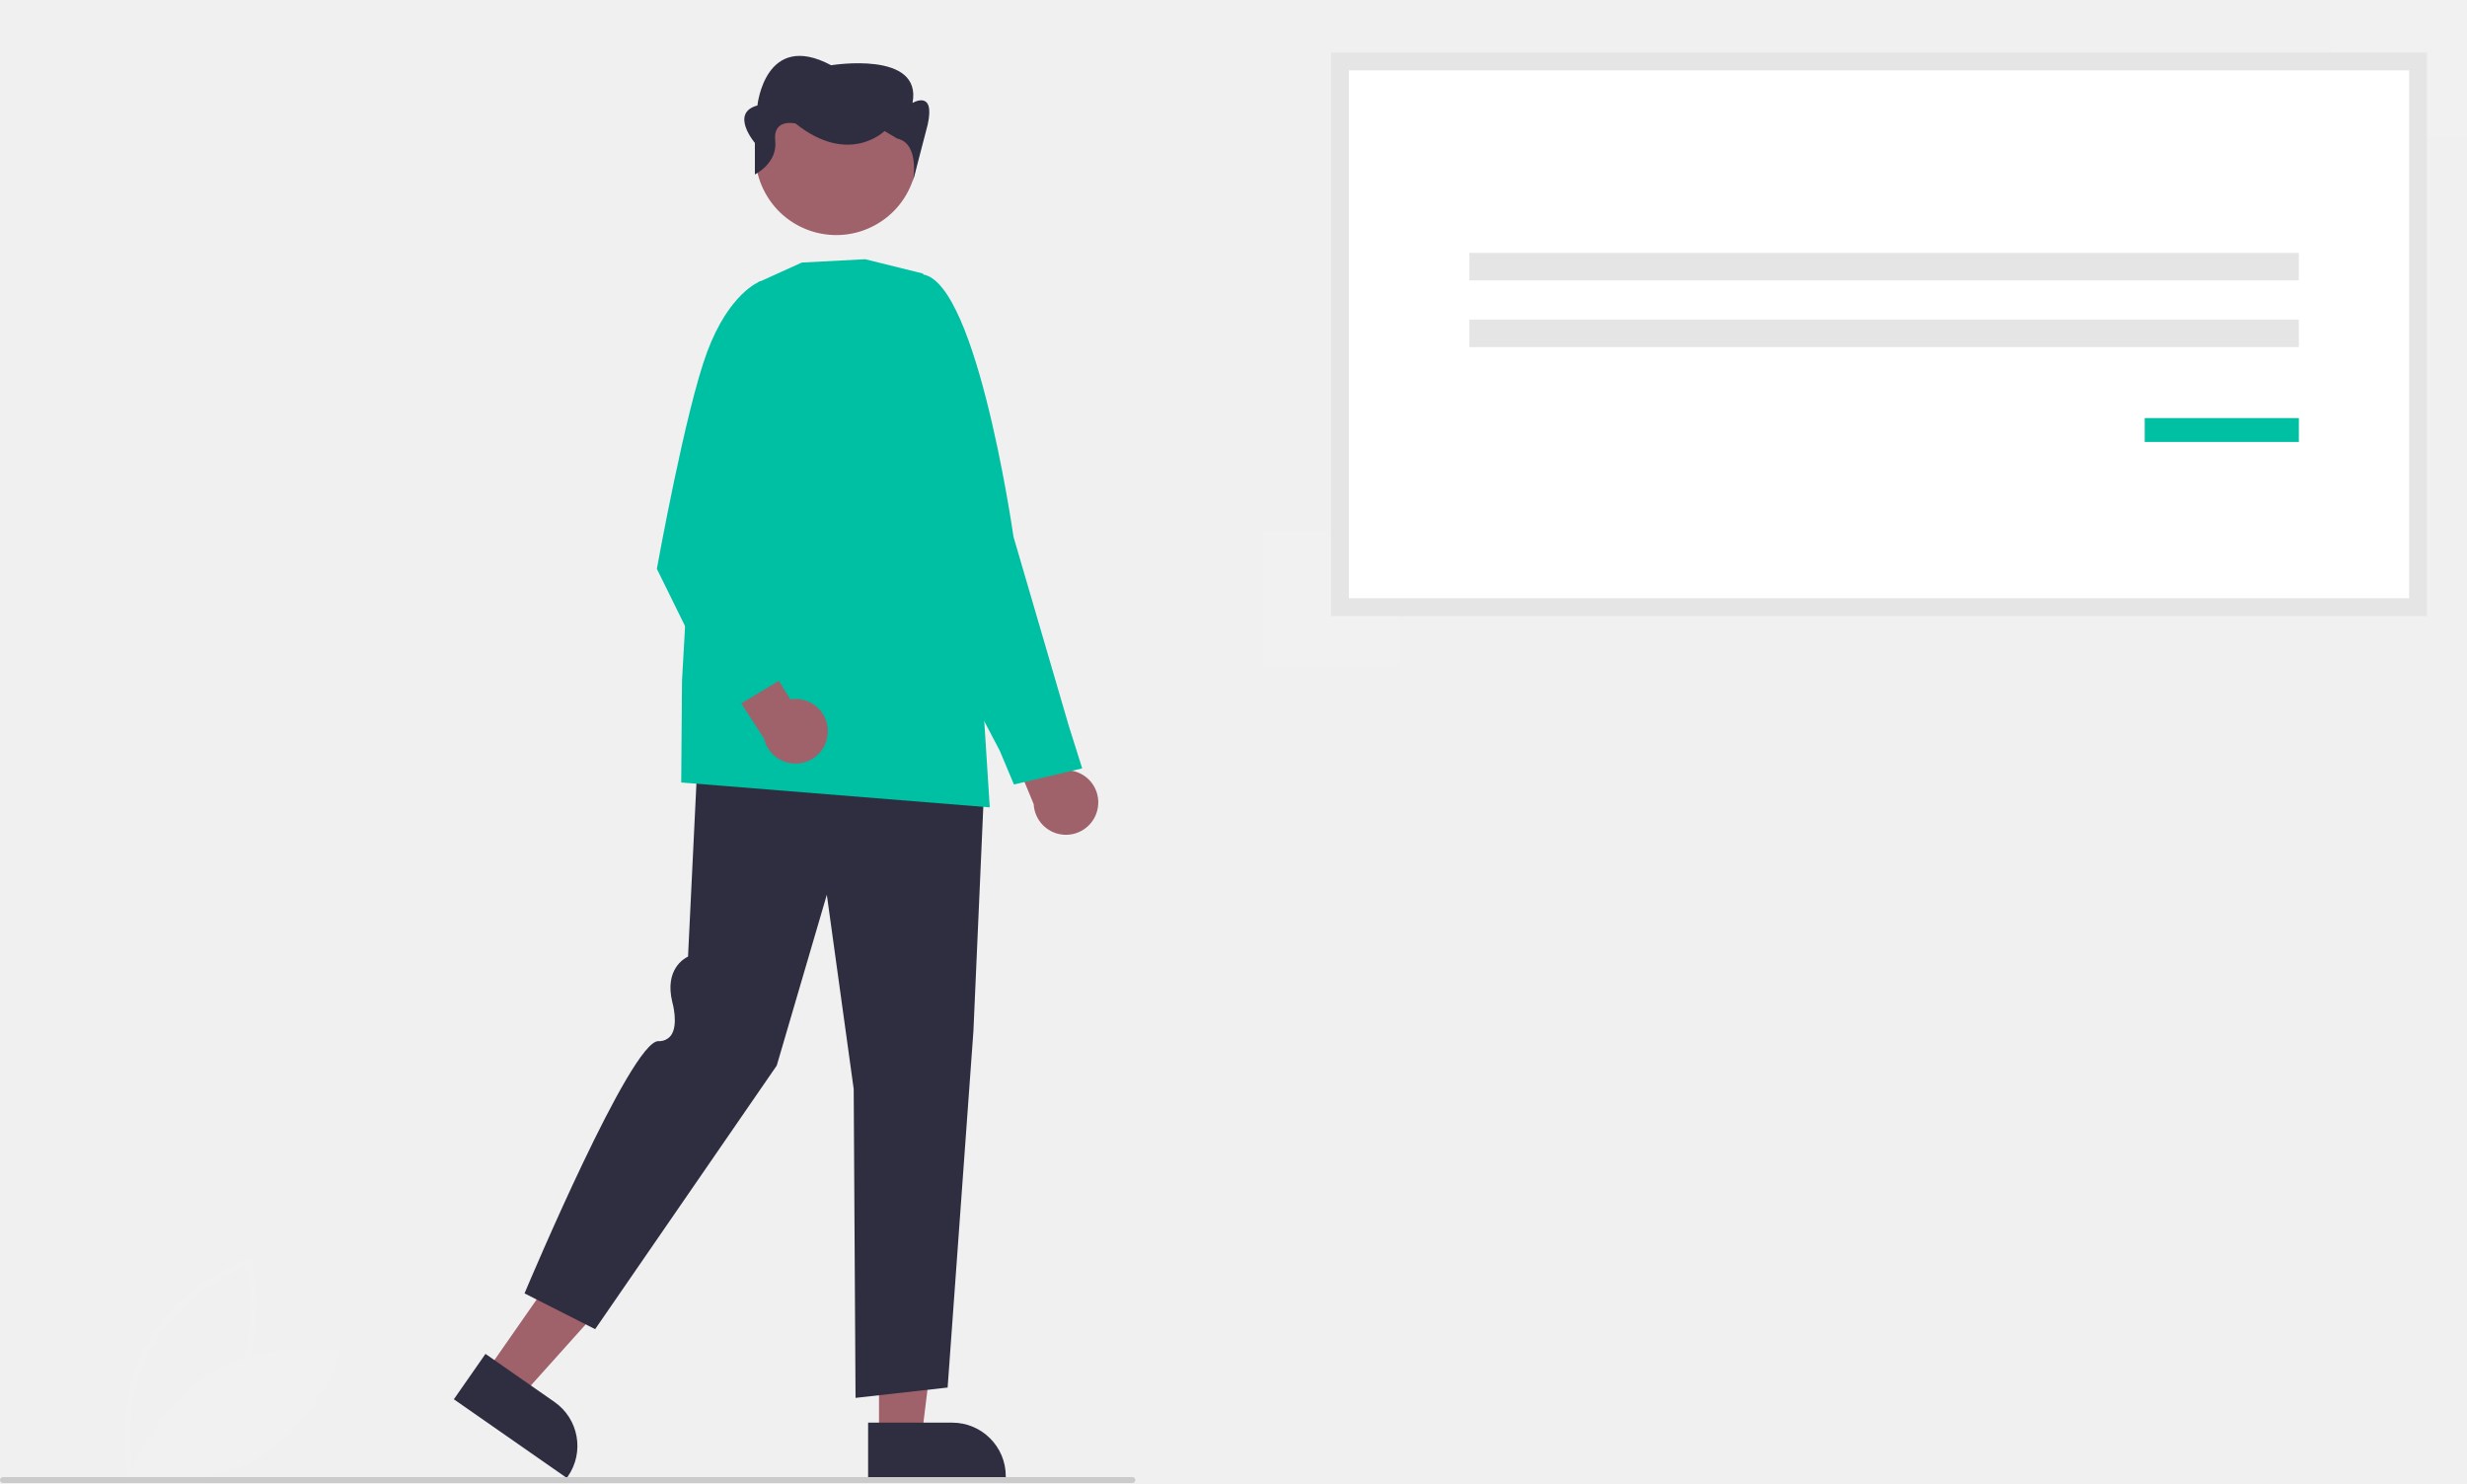
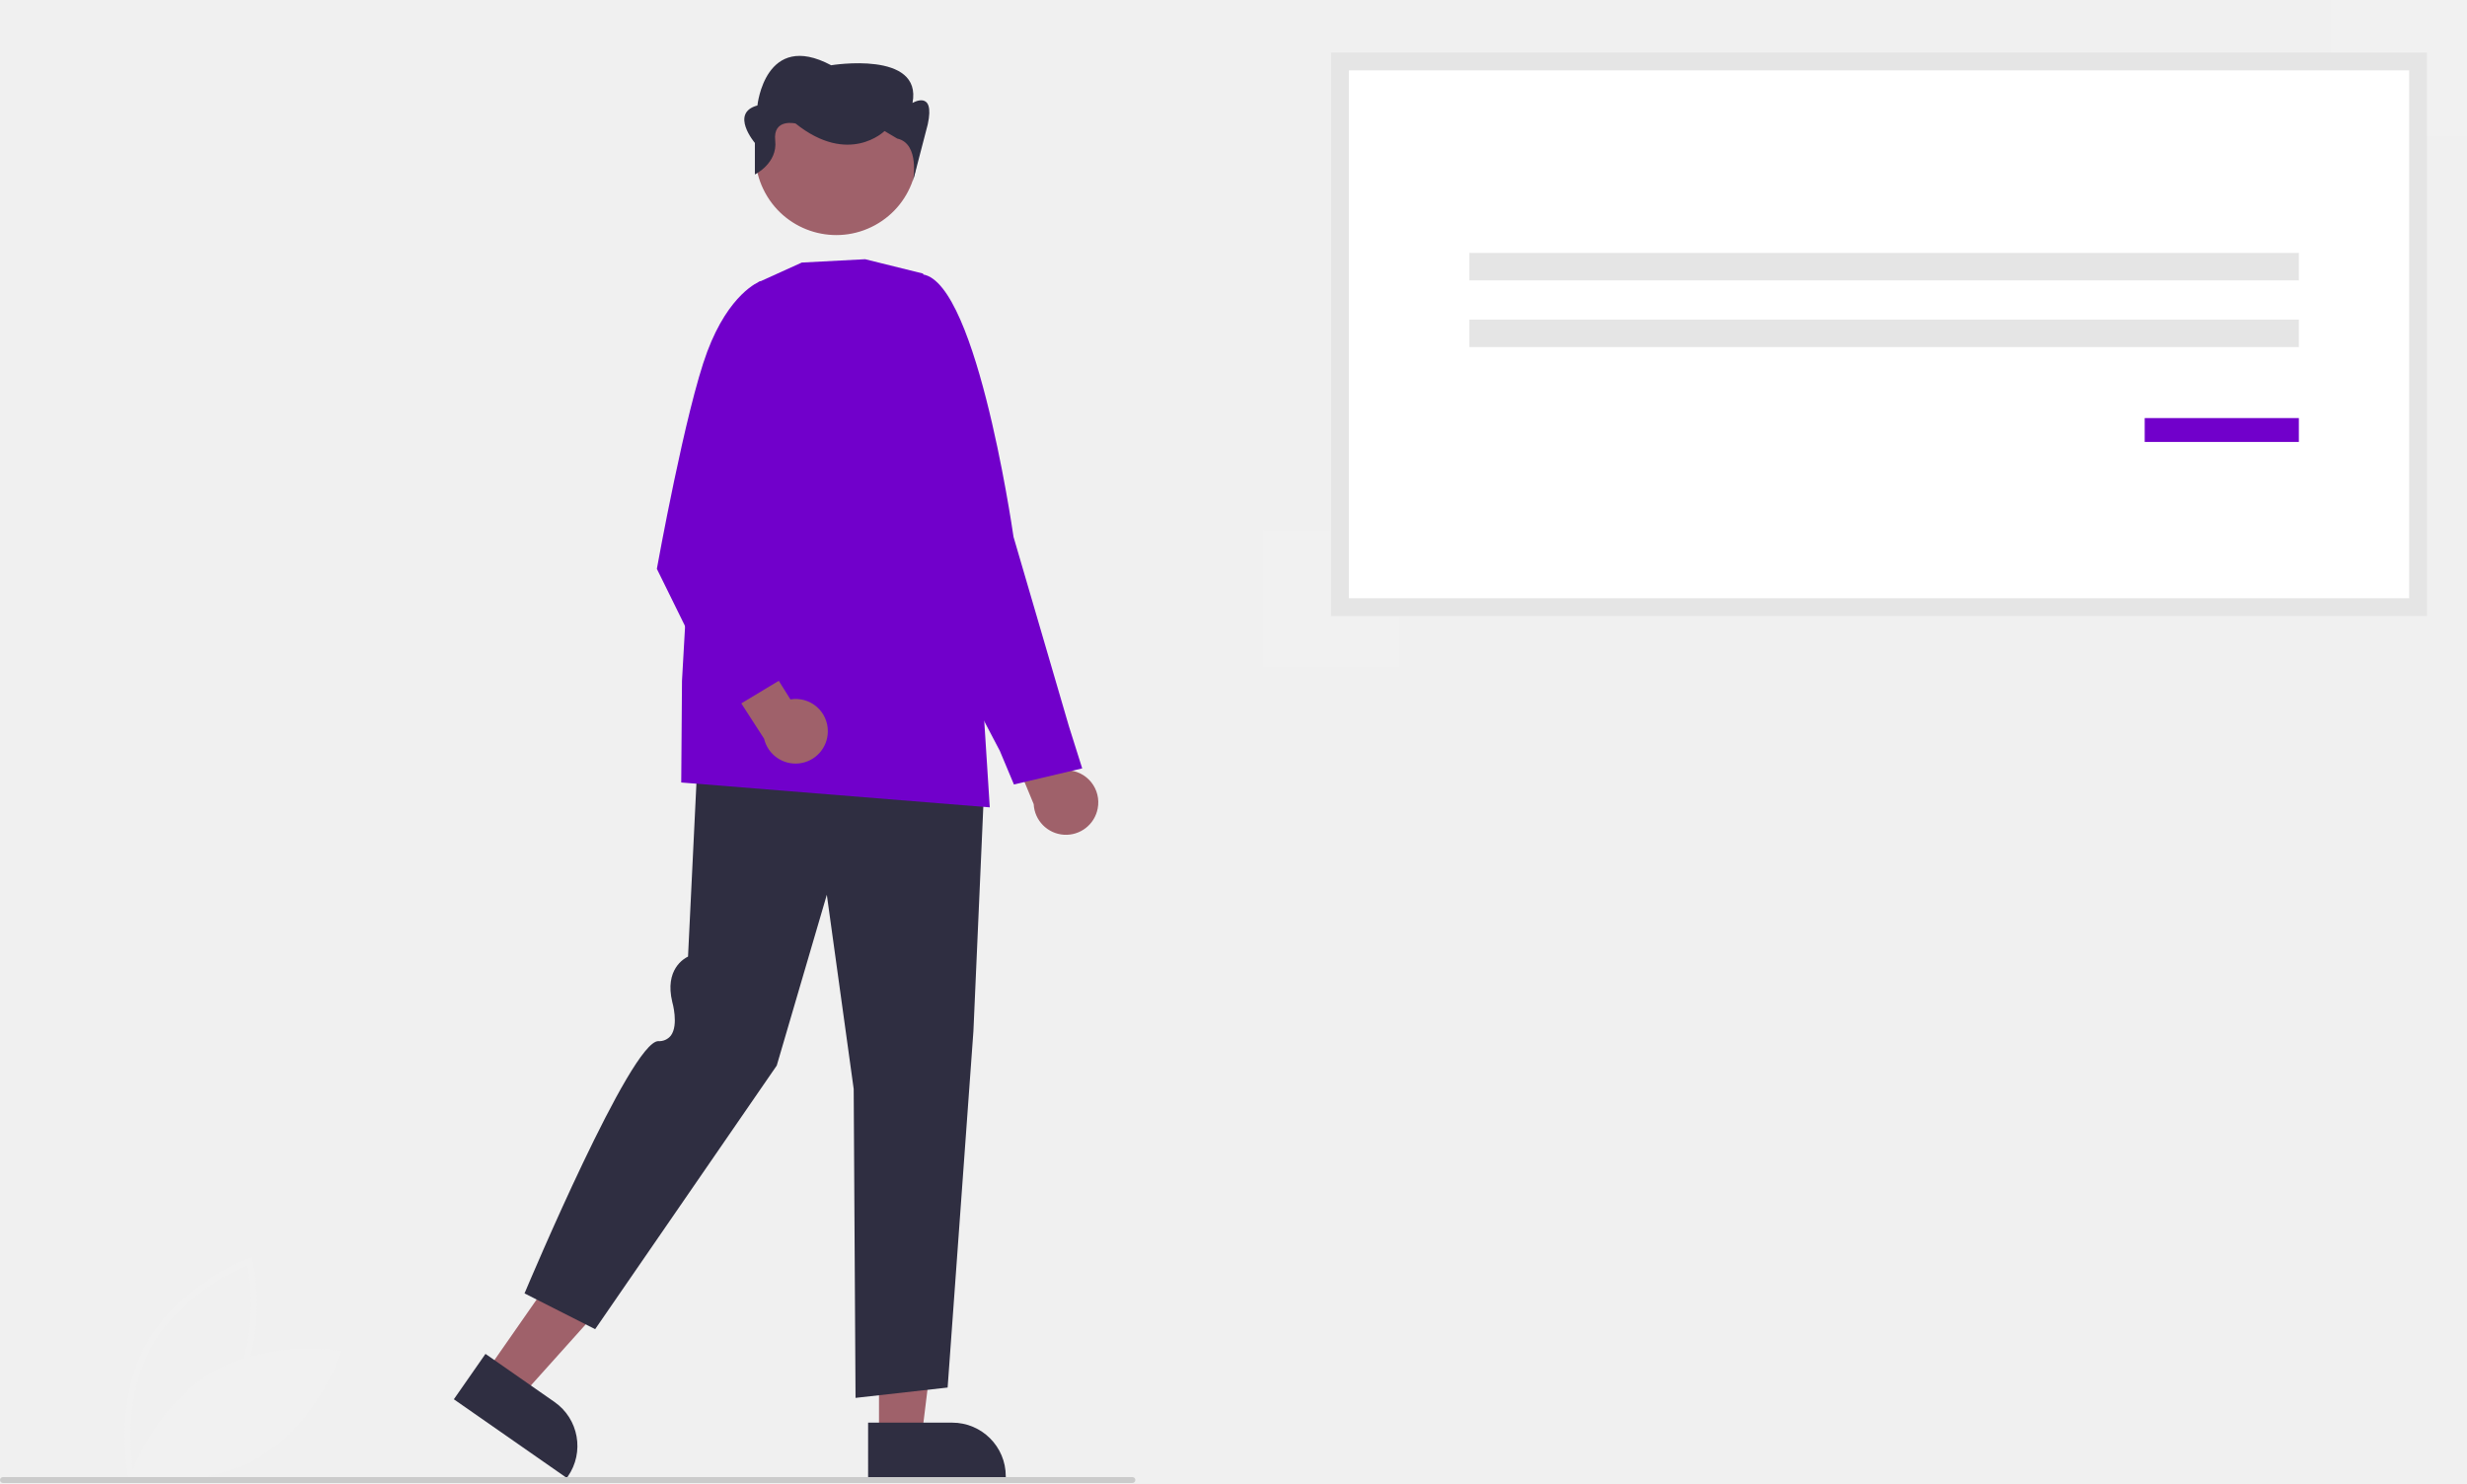
<svg xmlns="http://www.w3.org/2000/svg" data-name="Layer 1" width="832.206" height="500.356" viewBox="0 0 832.206 500.356">
  <path d="M227.317,699.06c-.056-.245-5.44-24.798,5.556-45.19,10.996-20.392,34.468-29.385,34.704-29.474l1.073-.402.253,1.118c.056.245,5.44,24.798-5.556,45.19-10.996,20.392-34.468,29.385-34.704,29.474l-1.073.402Zm39.862-72.338c-4.702,2.022-23.258,10.874-32.545,28.097-9.288,17.225-6.486,37.594-5.592,42.631,4.7-2.018,23.249-10.855,32.545-28.097C270.874,652.129,268.072,631.762,267.178,626.722Z" transform="translate(-183.897 -199.8219)" fill="#f1f1f1" />
  <path d="M254.944,663.149c-19.761,11.889-27.371,35.503-27.371,35.503s24.428,4.339,44.188-7.55,27.371-35.503,27.371-35.503S274.704,651.26,254.944,663.149Z" transform="translate(-183.897 -199.8219)" fill="#f1f1f1" />
  <path d="M554.193,472.564a10.837,10.837,0,0,0-10.48-12.897l-9.151-23.012-15.341,2.15,13.379,32.317a10.896,10.896,0,0,0,21.592,1.443Z" transform="translate(-183.897 -199.8219)" fill="#9f616a" />
-   <path d="M525.93,464.479l-4.753-11.335-29.621-56.385,1.611-104.332.309-.041c18.954-2.504,31.778,84.829,32.315,88.548l18.716,64.008,4.455,14.108Z" transform="translate(-183.897 -199.8219)" fill="#00c0a3" />
+   <path d="M525.93,464.479l-4.753-11.335-29.621-56.385,1.611-104.332.309-.041c18.954-2.504,31.778,84.829,32.315,88.548l18.716,64.008,4.455,14.108Z" transform="translate(-183.897 -199.8219)" fill="#7100CB" />
  <polygon points="296.518 484.658 310.92 484.657 317.771 429.106 296.515 429.107 296.518 484.658" fill="#9f616a" />
  <path d="M476.741,679.778l28.363-.001h.001a18.076,18.076,0,0,1,18.075,18.075v.587l-46.438.002Z" transform="translate(-183.897 -199.8219)" fill="#2f2e41" />
  <polygon points="164.095 462.715 175.912 470.949 213.294 429.291 195.854 417.138 164.095 462.715" fill="#9f616a" />
  <path d="M347.667,656.579l23.271,16.216.001.001a18.076,18.076,0,0,1,4.495,25.164l-.336.482L336.997,671.891Z" transform="translate(-183.897 -199.8219)" fill="#2f2e41" />
  <path d="M472.5,671.422l-.622-104.21L462.815,501.686,445.92,559.31l-.033.047-61.225,88.885-23.823-12.07.131-.31c1.456-3.463,35.762-84.794,44.983-84.794a4.98,4.98,0,0,0,4.242-1.864c2.706-3.614.502-11.283.48-11.36-2.64-10.946,3.997-14.674,5.319-15.296l3.556-73.397.369.025,96.39,6.761-4.044,91.766-8.699,120.232-.299.034Z" transform="translate(-183.897 -199.8219)" fill="#2f2e41" />
-   <path d="M517.781,472.202l-.417-.034L413.7,463.812l.256-34.3,5.074-89.558.029-.062,20.663-44.859,14.647-6.633,21.37-1.125.052.013,19.503,4.832,20.288,145.639Z" transform="translate(-183.897 -199.8219)" fill="#00c0a3" />
+   <path d="M517.781,472.202l-.417-.034L413.7,463.812l.256-34.3,5.074-89.558.029-.062,20.663-44.859,14.647-6.633,21.37-1.125.052.013,19.503,4.832,20.288,145.639Z" transform="translate(-183.897 -199.8219)" fill="#7100CB" />
  <circle cx="465.995" cy="251.83" r="27.294" transform="translate(-247.5841 54.55847) rotate(-28.66324)" fill="#9f616a" />
  <path d="M438.546,258.681v-10.634s-8.576-10.1.858-12.645c0,0,2.573-25.443,24.87-13.57,0,0,30.873-5.089,27.443,12.721,0,0,7.718-4.65,5.146,7.224L491.887,260.904s2.403-12.634-5.315-14.33l-4.288-2.544s-12.006,11.873-30.016-2.544c0,0-7.718-1.842-6.861,5.791S438.546,258.681,438.546,258.681Z" transform="translate(-183.897 -199.8219)" fill="#2f2e41" />
  <path d="M463.154,446.587a10.837,10.837,0,0,0-12.624-10.807l-13.132-20.997-14.706,4.868,18.961,29.391a10.896,10.896,0,0,0,21.5-2.456Z" transform="translate(-183.897 -199.8219)" fill="#9f616a" />
-   <path d="M429.236,439.969l-23.758-48.235.021-.117c.096-.534,9.659-53.634,16.973-73.152,7.36-19.641,17.436-23.585,17.861-23.743l.213-.079,9.034,8.665-12.514,83.527,13.489,40.284Z" transform="translate(-183.897 -199.8219)" fill="#00c0a3" />
+   <path d="M429.236,439.969l-23.758-48.235.021-.117c.096-.534,9.659-53.634,16.973-73.152,7.36-19.641,17.436-23.585,17.861-23.743l.213-.079,9.034,8.665-12.514,83.527,13.489,40.284Z" transform="translate(-183.897 -199.8219)" fill="#7100CB" />
  <rect x="786.206" width="46" height="46" fill="#f1f1f1" />
  <rect x="426.206" y="179" width="46" height="46" fill="#f1f1f1" />
  <path d="M635.922,404.665H999.597V220.556H635.922Z" transform="translate(-183.897 -199.8219)" fill="#fff" />
  <path d="M1002.597,407.665H632.922V217.556h369.675Zm-363.675-6h357.675V223.556H638.922Z" transform="translate(-183.897 -199.8219)" fill="#e5e5e5" />
  <rect x="495.678" y="85.316" width="279.806" height="9.279" fill="#e5e5e5" />
  <rect x="495.678" y="107.819" width="279.806" height="9.279" fill="#e5e5e5" />
-   <rect x="723.484" y="141.045" width="52" height="8.053" fill="#00c0a3" />
+   <rect x="723.484" y="141.045" width="52" height="8.053" fill="#7100CB" />
  <path d="M565.897,700.138h-381a1,1,0,1,1,0-2h381a1,1,0,0,1,0,2Z" transform="translate(-183.897 -199.8219)" fill="#cbcbcb" />
</svg>
